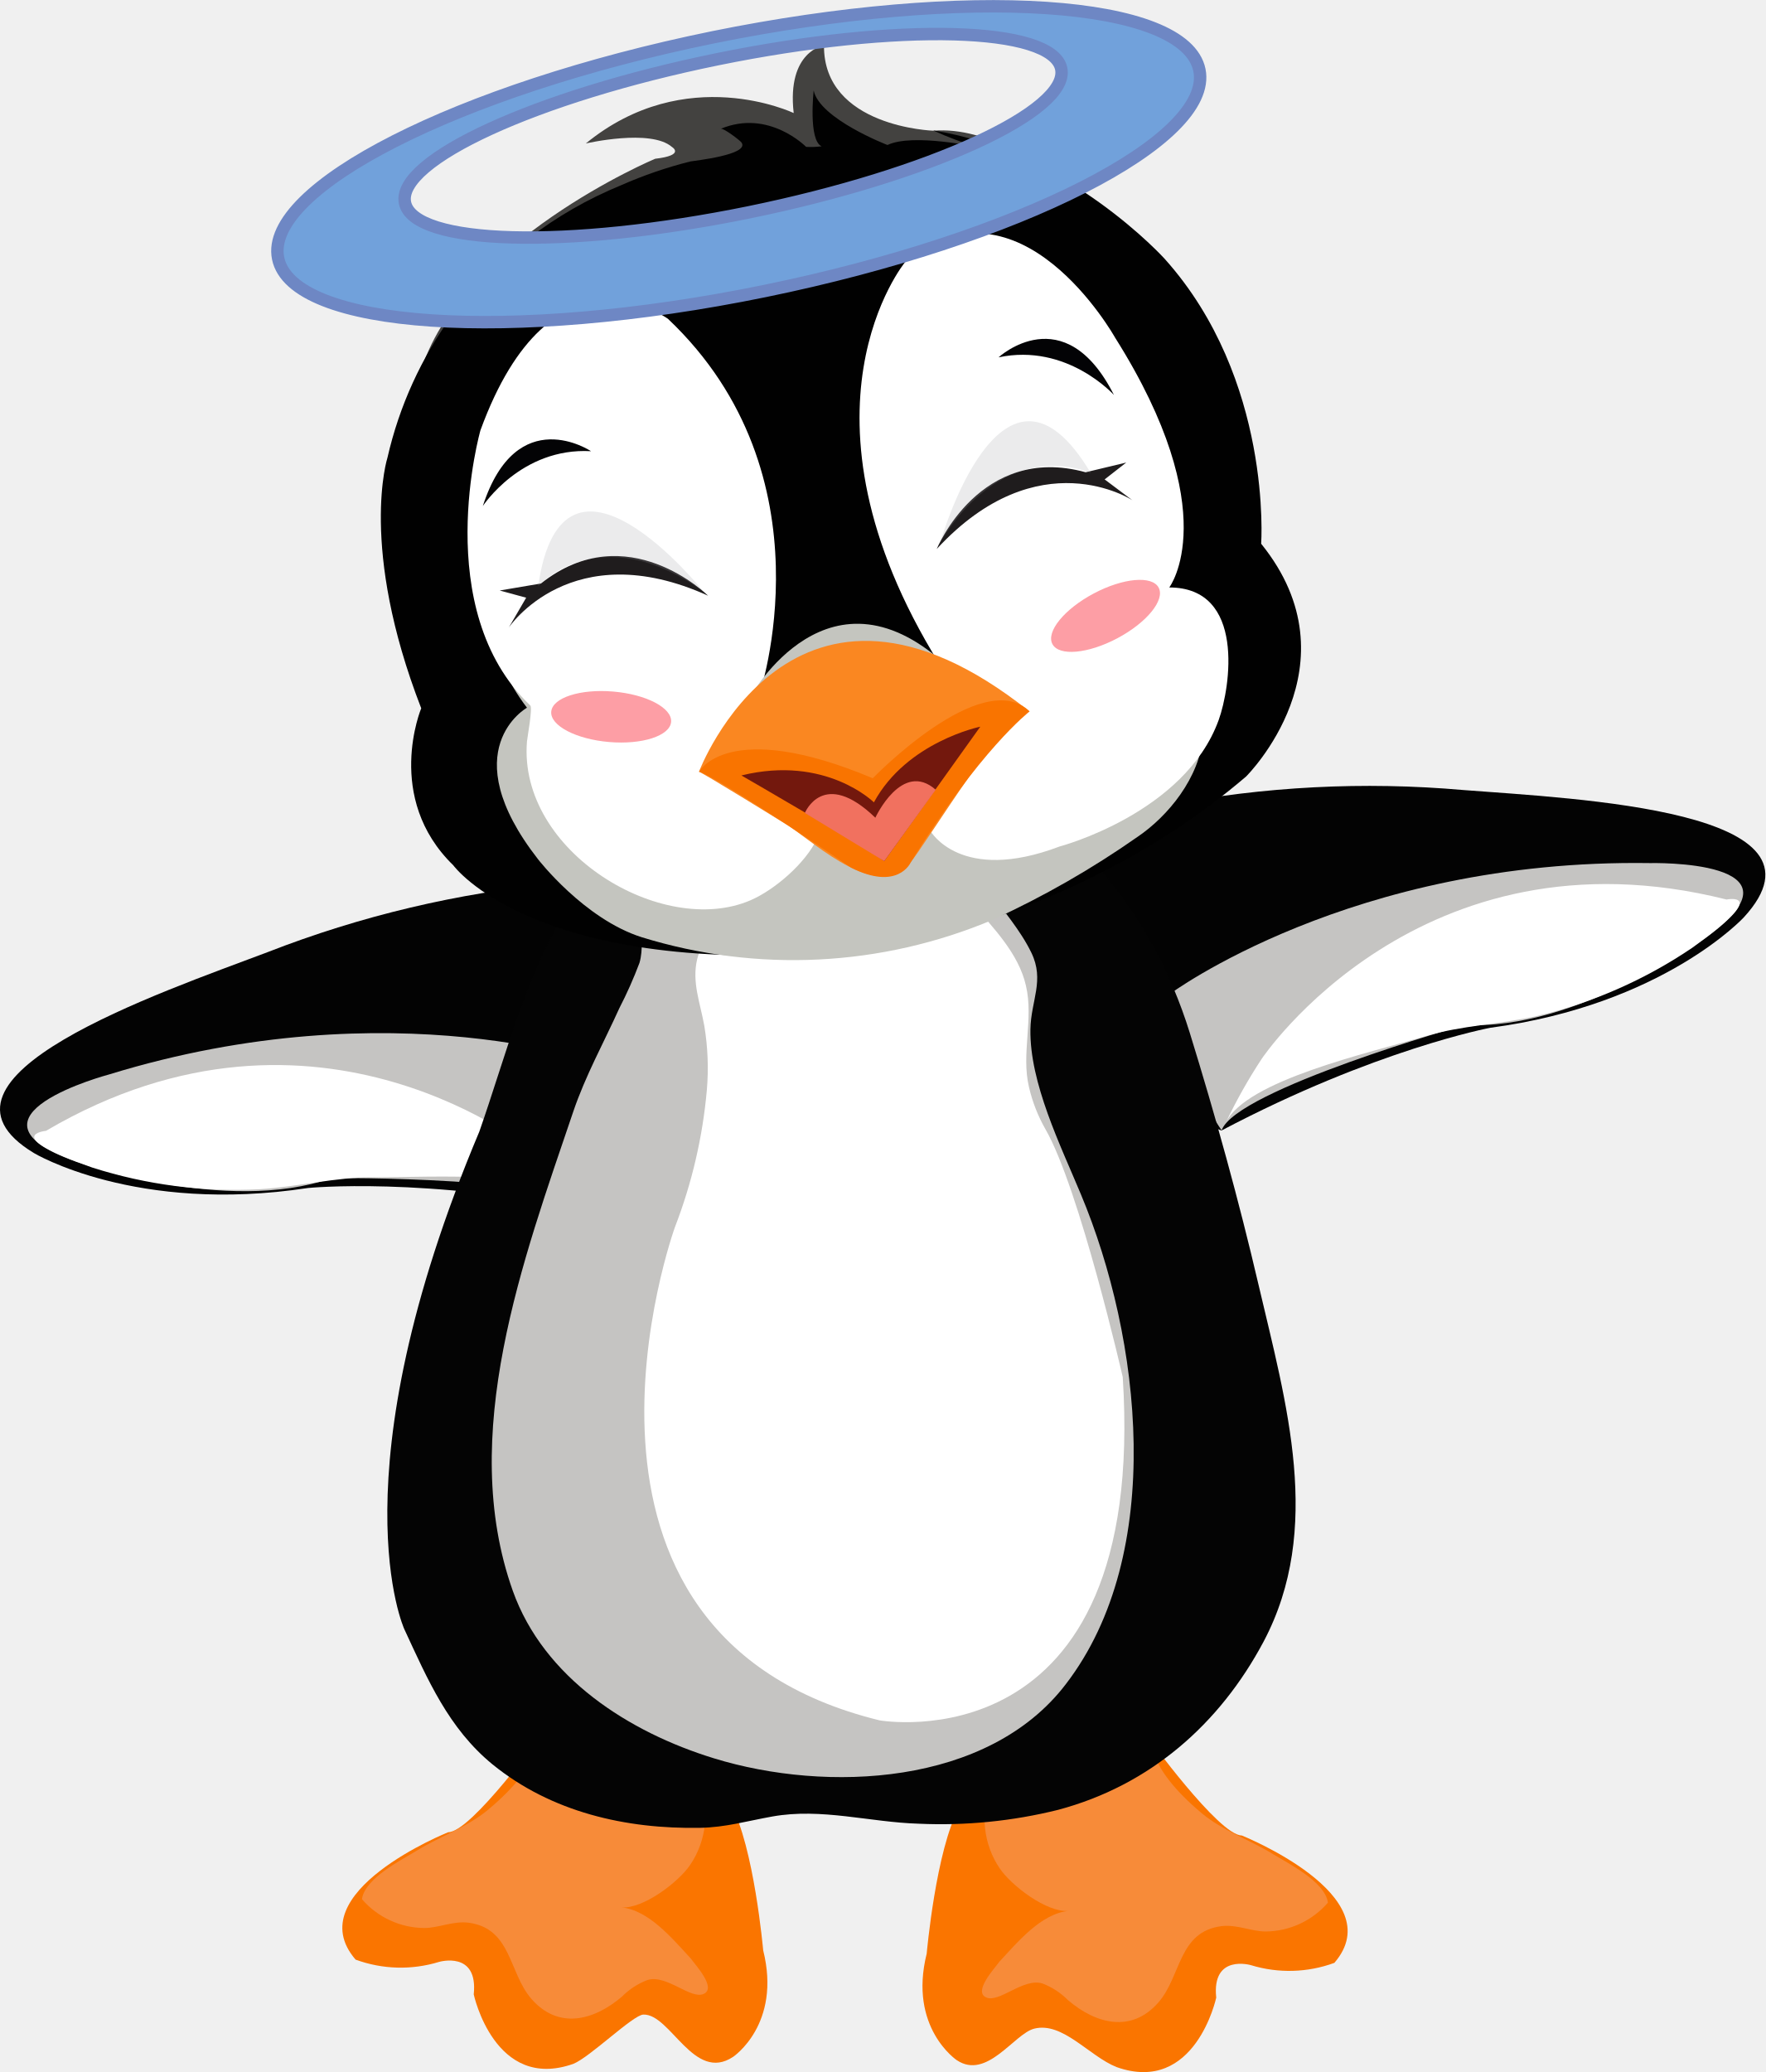
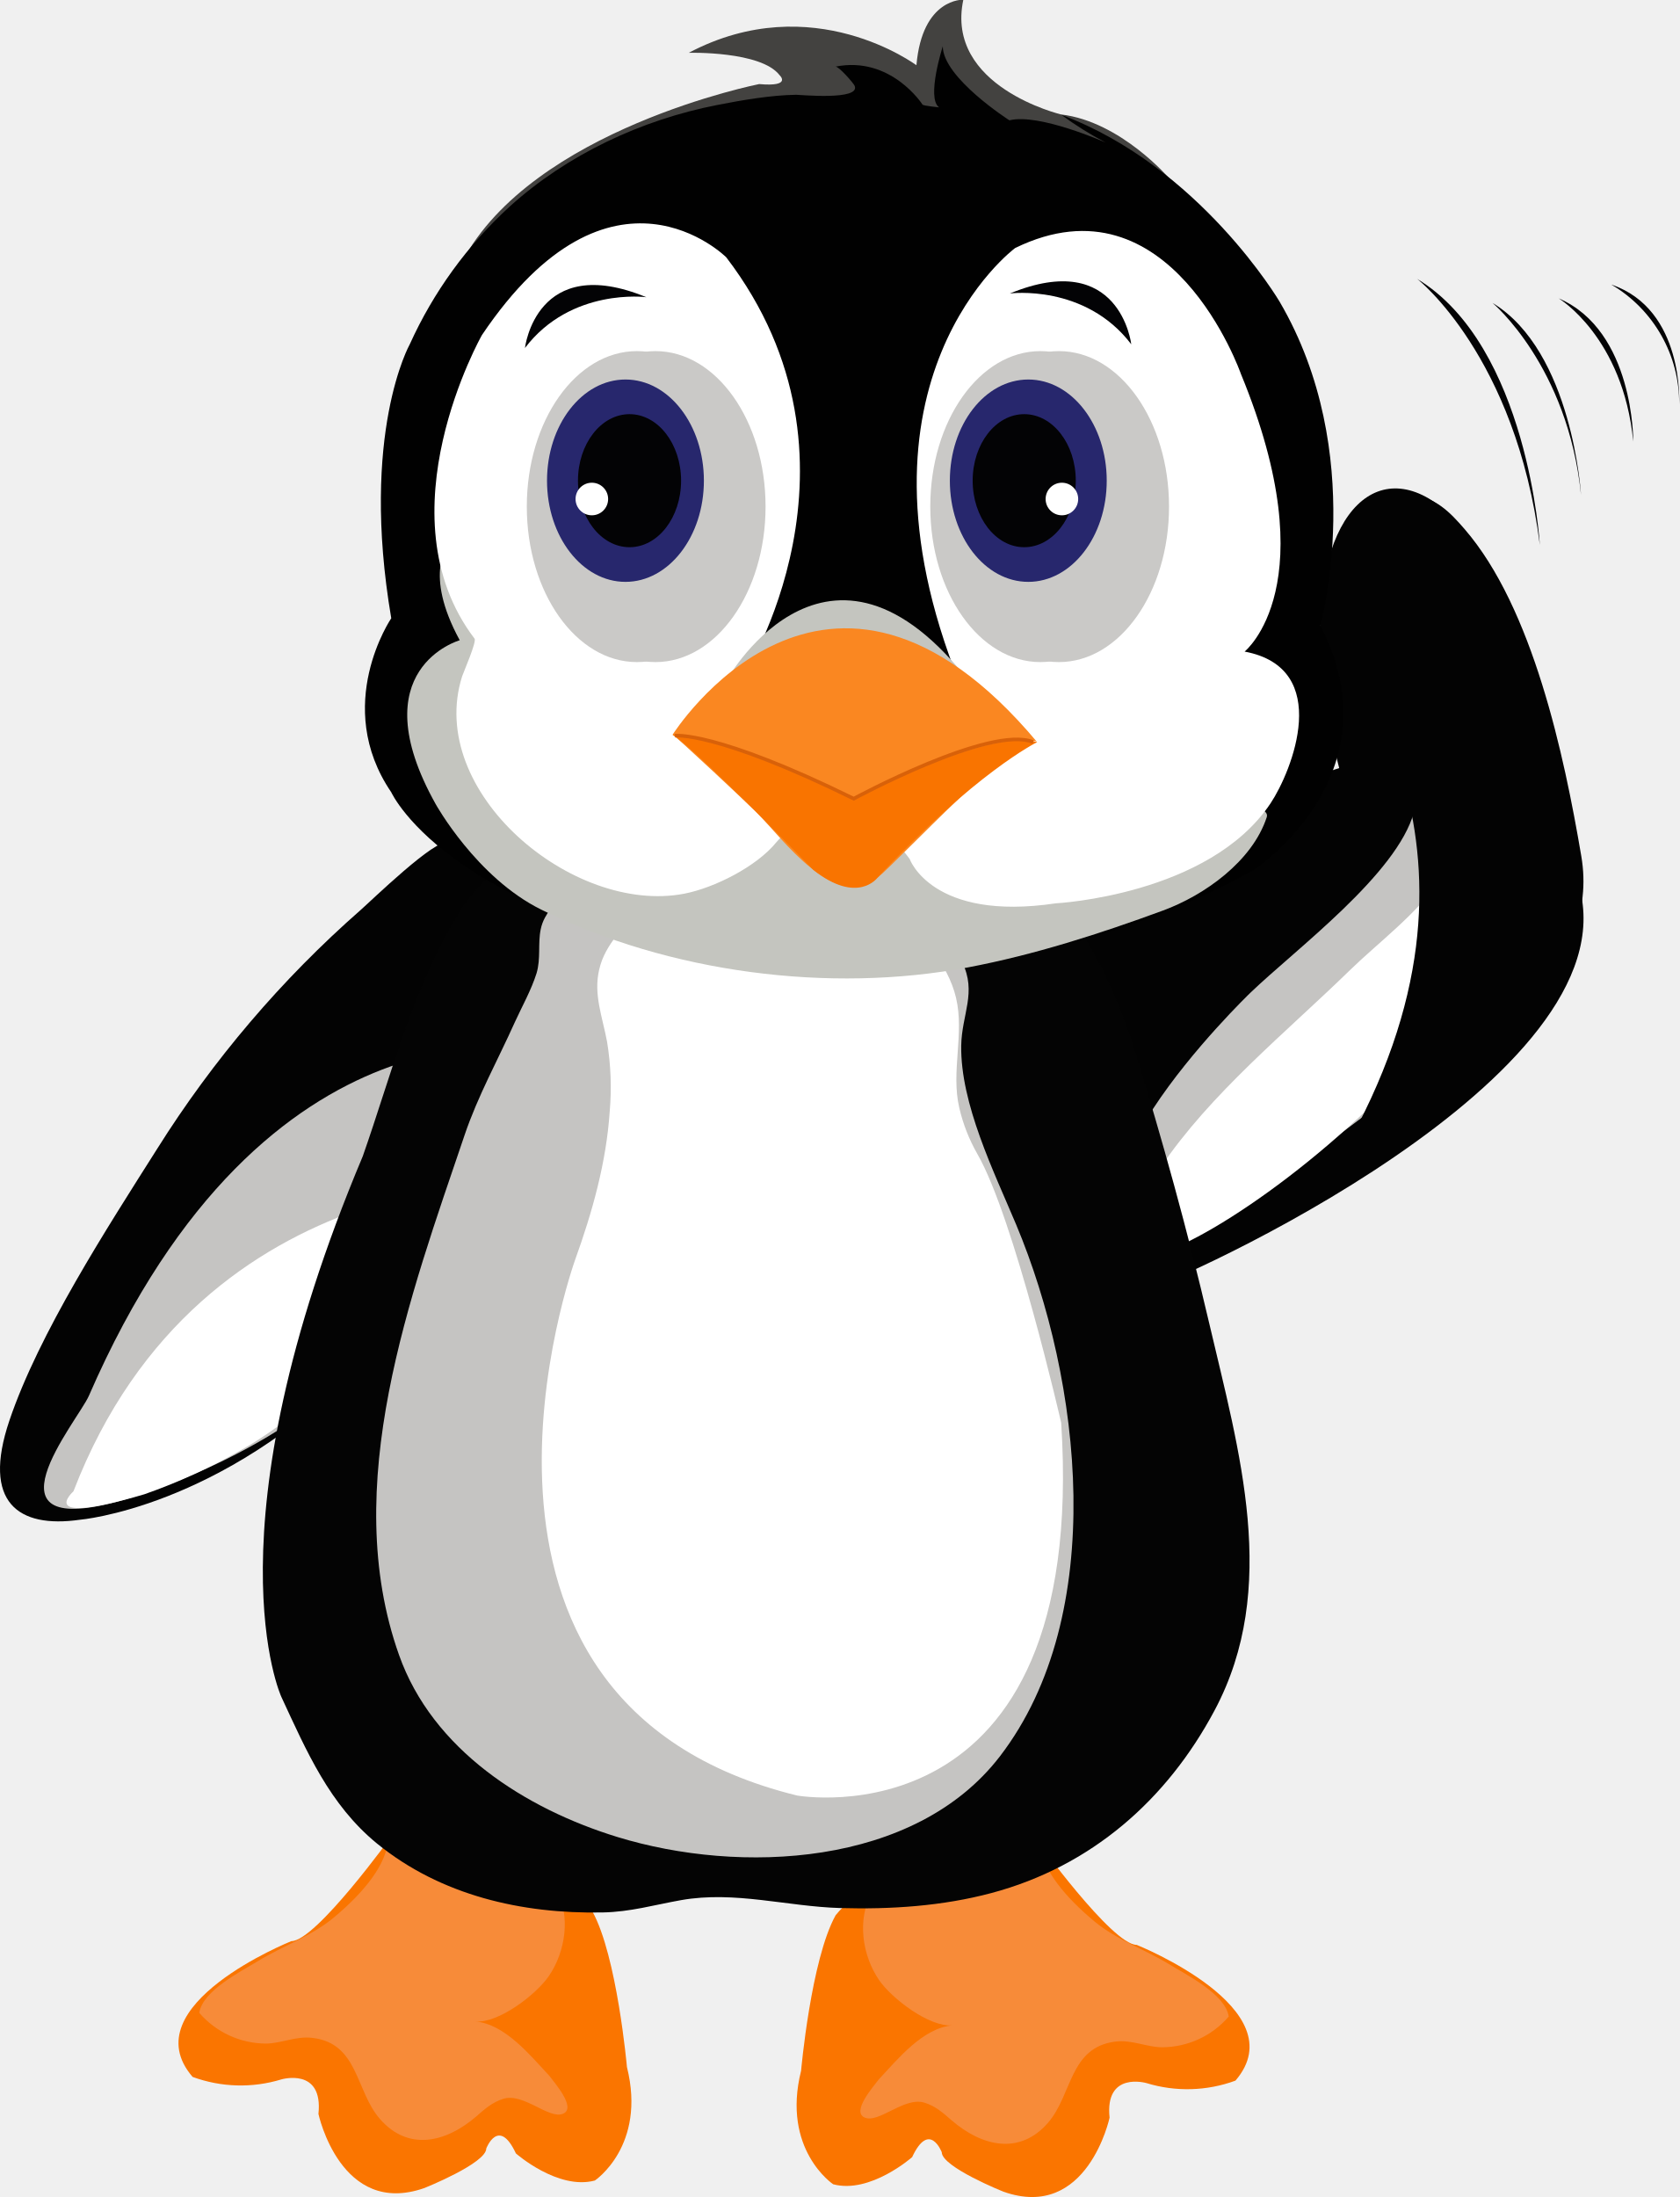
- <svg xmlns="http://www.w3.org/2000/svg" viewBox="0 0 244.77 287.24">
+ <svg xmlns="http://www.w3.org/2000/svg" viewBox="0 0 453.67 593.44">
  <defs>
-     <style>.cls-1{fill:#fa7500;}.cls-2{fill:#f78b39;}.cls-3{fill:#030303;}.cls-4{fill:#c5c4c2;}.cls-5{fill:#fff;}.cls-6{fill:#040404;}.cls-7{fill:#434240;}.cls-8{fill:#010101;}.cls-9{fill:#c4c5bf;}.cls-10{fill:#030305;}.cls-11{fill:#fa8721;}.cls-12{fill:#f97400;}.cls-13{fill:#73180d;}.cls-14{fill:#f1715f;}.cls-15{fill:#71a1db;stroke:#6e87c4;stroke-miterlimit:10;stroke-width:1.72px;}.cls-16{fill:#1f1c1d;}.cls-17{opacity:0.4;}.cls-18{fill:#f90d1e;}.cls-19{fill:#999ca1;opacity:0.2;}</style>
+     <style>.cls-1{fill:#fa7500;}.cls-2{fill:#f78b39;}.cls-3{fill:#030303;}.cls-4{fill:#c5c4c2;}.cls-5{fill:#fff;}.cls-6{fill:#040404;}.cls-7{fill:#030305;}.cls-8{fill:#434240;}.cls-9{fill:#010101;}.cls-10{fill:#c4c5bf;}.cls-11{fill:#cac9c7;}.cls-12{fill:#27276d;}.cls-13{fill:#fa8721;}.cls-14{fill:#f97400;}.cls-15{fill:none;stroke:#d86109;stroke-miterlimit:10;stroke-width:0.97px;}</style>
  </defs>
  <g id="Layer_2" data-name="Layer 2">
-     <g id="Layer_1-2" data-name="Layer 1">
-       <path class="cls-1" d="M75.31,240.15S65.35,254,62.14,254c0,0-20.87,8.35-12.84,17.66a18.12,18.12,0,0,0,11.56.32s5.46-1.61,4.82,4.5c0,0,2.89,13.49,13.81,9.63,2.31-.93,8.28-6.78,9.7-6.83,3.77-.13,7,9.48,12.45,5.86,0,0,6.74-4.5,4.17-14.77,0,0-1.28-14.45-4.5-20.23C101.31,250.11,91.36,237.58,75.31,240.15Z" />
-       <path class="cls-2" d="M74.66,240.31s.94,3.95-7,10.58c-2.89,2.41-6.63,3.67-9.84,5.64-2.2,1.35-7.22,3.83-7.64,6.75a11.53,11.53,0,0,0,8.62,4c2,0,4-1,6.14-.74,6,.78,5.55,6.9,8.74,10.57,3.7,4.25,8.61,3.05,12.55-.32a10,10,0,0,1,3.53-2.3c2.65-.83,6,2.75,7.81,1.92s-1.16-4-1.82-4.93c-2.5-2.68-5.8-6.72-9.64-7.06,3.07.26,8-3.55,9.57-5.88,2.21-3.21,2.9-7.87,1-11.38-1.7-3.12-6.76-5.85-10-6.92C82.82,238.94,78.53,239.47,74.66,240.31Z" />
-       <path class="cls-1" d="M159,240.64s10,13.81,13.16,13.81c0,0,20.87,8.35,12.84,17.66a18.12,18.12,0,0,1-11.56.32s-5.46-1.61-4.82,4.5c0,0-2.89,13.49-13.81,9.63-3.83-1.53-7.47-6.32-11.42-5.33-2.77.69-6.55,7.17-10.74,4.37,0,0-6.74-4.5-4.17-14.77,0,0,1.28-14.45,4.5-20.23C133,250.59,142.93,238.07,159,240.64Z" />
-       <path class="cls-2" d="M159.63,240.8s-.94,3.95,7,10.58c2.88,2.41,6.63,3.67,9.84,5.64,2.2,1.35,7.22,3.83,7.64,6.74a11.53,11.53,0,0,1-8.62,4c-2,0-4-1-6.14-.74-6,.78-5.55,6.91-8.74,10.57-3.7,4.25-8.61,3.05-12.55-.32a10,10,0,0,0-3.53-2.3c-2.65-.83-6,2.75-7.81,1.93s1.16-4,1.82-4.93c2.5-2.68,5.8-6.72,9.64-7.06-3.07.26-8-3.55-9.57-5.89-2.21-3.21-2.9-7.87-1-11.38,1.7-3.12,6.76-5.85,10-6.92C151.46,239.42,155.75,240,159.63,240.8Z" />
-       <path class="cls-3" d="M148,115.29c.14-1.3,12.21-3.36,13.59-3.64a148.88,148.88,0,0,1,41.28-2.13c15.79,1.22,52.58,2.8,38.89,17.66,0,0-11.14,12.1-35.14,15.3,0,0-15.95,3-37.26,14.24C169.38,156.71,144.37,148.72,148,115.29Z" />
-       <path class="cls-4" d="M162.06,137.89s25.27-18.87,66.7-18.24c0,0,22.82-.56,7.8,10.28,0,0-17.93,13-33.46,12.15,0,0-31.78,9-33.73,14.62C169.38,156.71,160.9,144.42,162.06,137.89Z" />
-       <path class="cls-5" d="M174.93,146.78S196.81,114,239.37,124.7c0,0,6.38-1.25-4.75,6.69a65.19,65.19,0,0,1-21.45,9.44c-5.19,1.17-10.52,1.32-15.49,2.8-8,2.38-24.91,6.13-27.73,12A72.87,72.87,0,0,1,174.93,146.78Z" />
-       <path class="cls-3" d="M91.38,122.15c-.5-1.21-12.66.2-14.07.31A148.91,148.91,0,0,0,37.09,132c-14.81,5.6-49.69,17.41-32.38,27.85,0,0,14.08,8.49,38,4.84,0,0,16.14-1.61,39.75,3.23C82.48,167.9,104.25,153.22,91.38,122.15Z" />
-       <path class="cls-4" d="M84.23,147.78s-29.54-11-69.14,1.18c0,0-22.06,5.86-4.61,12.05,0,0,20.86,7.47,35.52,2.3,0,0,33-.25,36.47,4.59C82.48,167.9,87.17,153.72,84.23,147.78Z" />
-       <path class="cls-5" d="M74.37,159.92s-30.2-25.38-68-3.15c0,0-6.48.59,6.43,5.09a65.18,65.18,0,0,0,23.24,3c5.31-.33,10.46-1.68,15.66-1.65,8.33,0,25.64-1.09,30,3.79A73,73,0,0,0,74.37,159.92Z" />
-       <path class="cls-6" d="M78.67,125.89l.14-.22c2.65-4.22,6.47-7.11,10.38-10.09,11.71-8.94,26.24-15.32,41-10.26,17.39,5.94,29.47,20.74,34.77,37.88,3.56,11.52,6.78,23.14,9.52,34.88,3.85,16.46,9,33.86.7,49.51-6.1,11.45-15.76,19.92-28.49,23.31a67.4,67.4,0,0,1-19.31,1.92c-6.79-.2-13.48-2.22-20.3-1-3.43.61-6.5,1.51-10,1.57-10.31.19-20.64-2.17-28.79-8.79-6.11-5-9-11.78-12.23-18.74,0,0-9.76-21.14,10.4-69C70.07,146.57,72.87,135.22,78.67,125.89Z" />
-       <path class="cls-4" d="M89.19,127.84a5.36,5.36,0,0,1,.54-1.5c3.08-5.59,12.37-10.36,17.94-12.7,7.06-3,15.15-3.24,21.61,1.33a32.94,32.94,0,0,1,7.81,8.42c2,2.88,4.36,5.51,5.9,8.68,1.87,3.85-.07,6.65-.13,10.64-.12,7.42,4.17,16.06,7,22.86,8.34,19.91,11.85,49.74-2.08,67.89C137,247.6,114.58,248.55,99,243.76c-11.79-3.62-23.61-11.15-27.91-23.24-7.66-21.57,1.43-45.87,8.38-66.39,1.69-5,4.24-9.59,6.41-14.39a58.13,58.13,0,0,0,2.78-6.26C89.22,131.58,88.8,129.67,89.19,127.84Z" />
-       <path class="cls-5" d="M96.65,133c-.74,3.16.42,6,1,9.22A35.7,35.7,0,0,1,98,151.1a69.89,69.89,0,0,1-4.42,19s-20.46,56.42,28.36,68.39c0,0,37.19,6.62,33.72-47.59,0,0-6-26.16-10.71-34.35a21.64,21.64,0,0,1-2.29-5.85c-1.1-4.64.67-9.43-.42-14.05-1-4.46-4.57-8.09-7.49-11.44-6-6.9-14.24-11.11-23.31-7.29a24.63,24.63,0,0,0-8.54,6.31c-1.93,2.12-4.72,4.64-5.87,7.58A8.87,8.87,0,0,0,96.65,133Z" />
-       <path class="cls-7" d="M81.22,19.89s9-2.09,11.95.49c0,0,1.89,1.14-2.34,1.63,0,0-27.22,11.42-32.62,29.85,0,0,48.43-36.64,86.4-28.47,0,0-7.54-5.91-15.2-5.27,0,0-15.27-.48-15.17-11.84,0,0-5.18.8-4.2,9.39C110,15.66,95.08,8.53,81.22,19.89Z" />
-       <path class="cls-8" d="M99.92,17.86c.38-.16,2.67,1.6,2.88,1.89,1.21,1.71-6.63,2.54-7.08,2.63a59.92,59.92,0,0,0-9.59,3.29,55.88,55.88,0,0,0-23.41,18,53.92,53.92,0,0,0-9,19.77s-4,12.39,4.68,34.75c0,0-5.19,12.4,4.45,21.77,0,0,11.42,15.76,55.26,11.88,0,0,29.38-2.62,54.65-24.19,0,0,15.65-15.5,2.09-32.27,0,0,1.62-22.77-13.37-39.49,0,0-13.41-14.87-32.1-17.81a43.29,43.29,0,0,0,6.27,2.34s-9.09-2-12.61-.32c0,0-9.42-3.62-10.23-7.56,0,0-.76,6.91,1.1,7.74a11.43,11.43,0,0,1-2.15.08S106.58,15.07,99.92,17.86Z" />
-       <path class="cls-9" d="M69.38,86.34s-2.14,4.12,3.68,11.77c0,0-10.33,5.79,1.53,21,0,0,6.38,8.27,14.36,10.81a71.16,71.16,0,0,0,48.71-2.42A127.39,127.39,0,0,0,157.73,116c4.19-2.84,8.61-8.18,9.07-14,.48-6-60.7,14.85-65.11,12.07S69.75,93.38,69.38,86.34Z" />
-       <path class="cls-5" d="M105.25,96.38S115.63,66,92.61,44.2c0,0-16.09-11.67-26,15.45,0,0-7.08,24.85,6.91,38.15.35.32-.42,4.48-.46,5-1.24,15.27,18.78,27.28,31,22,3.31-1.43,7.62-5.1,9.25-8.59,0,0,5.23-11.2,15.7-1,0,0,4.15,7.35,17.89,2.14,0,0,17.36-4.57,22.06-17.53,1.63-4.51,3.76-18.38-6.85-18.38,0,0,7.84-10.29-7.52-34.65,0,0-13.22-23.6-29.1-10.46,0,0-17,20.6,4.75,55.72C130.22,92,122.82,109.92,105.25,96.38Z" />
-       <path class="cls-10" d="M138.44,49.54s9.11-8.4,16,5.21C154.42,54.75,147.95,47.52,138.44,49.54Z" />
-       <path class="cls-10" d="M81.94,62.55s-10.29-6.9-15,7.6C66.95,70.16,72.24,62,81.94,62.55Z" />
-       <circle class="cls-5" cx="85.62" cy="90.74" r="1.89" transform="translate(-16.43 18.97) rotate(-11.54)" />
-       <path class="cls-9" d="M104,96.65S115,76.53,131.89,92.87C131.89,92.87,115.47,102.26,104,96.65Z" />
-       <path class="cls-11" d="M96.9,107s13-34.49,45.81-8.39c-2.12-1.68-14.57,18.76-16.52,21-4.56,5.32-12.68-2.34-16.81-5.09C108.55,114,97,106.85,96.9,107Z" />
-       <path class="cls-12" d="M121,107.89s15.14-15.64,21.75-9.27c0,0-7,5.4-16.52,21,0,0-1.79,3.93-8.24.66,0,0-17.66-12.07-21.05-13.31C96.9,107,100.9,99.44,121,107.89Z" />
-       <path class="cls-13" d="M102.79,107.5s17,9.8,19.8,11.88l13.32-18.64s-10.19,2.08-14.75,10.49C121.16,111.23,114.51,104.62,102.79,107.5Z" />
-       <path class="cls-14" d="M121.36,113.36s3.68-8,8.37-3.88l-7.14,9.9-11-6.68S114.14,106.39,121.36,113.36Z" />
-       <path class="cls-15" d="M98.86,5.17C63.57,12.38,36.58,26.1,38.56,35.81S70.76,47.56,106,40.35s62.28-20.92,60.29-30.64S134.14-2,98.86,5.17Zm5,24.26C78.69,34.57,57.35,34,56.15,28.11s18.2-14.77,43.32-19.9,46.46-4.54,47.66,1.32S128.94,24.3,103.81,29.44Z" />
-       <path class="cls-16" d="M69.28,81.86l3.67,1L70.54,87s8.66-13,27.63-4.42c0,0-11.25-11.15-23.17-1.69Z" />
-       <path class="cls-16" d="M156.15,64.12l-3,2.34L157,69.35S144,60.8,129.87,76.11c0,0,6-14.67,20.65-10.64Z" />
-       <g class="cls-17">
-         <ellipse class="cls-18" cx="153.28" cy="85.37" rx="8.34" ry="3.51" transform="translate(-22.14 81.9) rotate(-27.98)" />
-         <ellipse class="cls-18" cx="84.73" cy="99.37" rx="3.51" ry="8.34" transform="translate(-21.51 175.3) rotate(-85.1)" />
-       </g>
-       <path class="cls-19" d="M74.61,81.28S83,71.69,97.52,82C97.52,82,78,57.53,74.61,81.28Z" />
-       <path class="cls-19" d="M151.25,65.61S139.79,60,130.39,75.1C130.39,75.1,139,45,151.25,65.61Z" />
+     <g id="Layer_3" data-name="Layer 3">
+       <path class="cls-1" d="M106,495.67S85.36,524.33,78.7,524.33c0,0-43.33,17.33-26.67,36.67a37.63,37.63,0,0,0,24,.67s11.33-3.33,10,9.33c0,0,6,28,28.67,20,0,0,16.67-6.67,16.67-10.67,0,0,3.33-8.67,8,1.33,0,0,11.33,10,21.33,7.33,0,0,14-9.33,8.67-30.67,0,0-2.67-30-9.33-42C160,516.33,139.36,490.33,106,495.67Z" />
+       <path class="cls-2" d="M104.7,496s2,8.2-14.58,22c-6,5-13.76,7.62-20.42,11.71-4.56,2.8-15,8-15.86,14A23.94,23.94,0,0,0,71.75,552c4.2,0,8.2-2.12,12.75-1.53C96.87,552,96,564.76,102.64,572.36c7.67,8.83,17.88,6.34,26-.66,2.29-2,4.34-3.85,7.33-4.78,5.5-1.72,12.38,5.71,16.2,4,3.59-1.61-2.4-8.36-3.79-10.24-5.2-5.56-12-14-20-14.65,6.37.55,16.54-7.38,19.86-12.22,4.58-6.66,6-16.34,2-23.64-3.54-6.48-14-12.15-20.73-14.37C121.64,493.15,112.73,494.26,104.7,496Z" />
+       <path class="cls-1" d="M279.76,496.67s20.67,28.67,27.33,28.67c0,0,43.33,17.33,26.67,36.67a37.63,37.63,0,0,1-24,.67s-11.33-3.33-10,9.33c0,0-6,28-28.67,20,0,0-16.67-6.67-16.67-10.67,0,0-3.33-8.67-8,1.33,0,0-11.33,10-21.33,7.33,0,0-14-9.33-8.67-30.67,0,0,2.67-30,9.33-42C225.76,517.33,246.43,491.33,279.76,496.67Z" />
+       <path class="cls-2" d="M281.09,497s-2,8.2,14.58,22c6,5,13.76,7.62,20.42,11.71,4.56,2.8,15,8,15.86,14A23.94,23.94,0,0,1,314,553c-4.2,0-8.2-2.12-12.75-1.53-12.37,1.61-11.53,14.34-18.14,21.94-7.67,8.83-17.88,6.34-26-.66-2.3-2-4.34-3.85-7.33-4.78-5.5-1.72-12.38,5.71-16.21,4-3.59-1.61,2.4-8.36,3.79-10.24,5.2-5.56,12-14,20-14.65-6.37.55-16.54-7.38-19.86-12.22-4.58-6.66-6-16.34-2-23.64,3.54-6.48,14-12.15,20.73-14.37C264.15,494.15,273.06,495.26,281.09,497Z" />
+       <path class="cls-3" d="M307.7,349c2.74.78,126-53,119.88-104.68-18.39-155.23-90.92-132-65.79-36.86,0,0-51.84,16.23-90.09,47.54C271.7,255,242,330.41,307.7,349Z" />
+       <path class="cls-4" d="M315.62,337.72c1.69.39,106-68.69,106-89.76,0-27.68-4-71.14-22.13-93.73C384.13,135.1,375,153,374.82,170.3c-.18,15.73,11.35,33.61,7.19,49-4.56,16.84-32.07,37.17-44.19,48.84C337.77,268.17,275.11,328.5,315.62,337.72Z" />
+       <path class="cls-5" d="M305.7,338c6,13.55,128.79-71.35,107.9-135.72-2.86-8.82-7.26-29.67-17.28-33.33-13.21-4.82-6.35,15.17-5.55,23.19,1.37,13.67,5.84,33.21-2,45.65-5.44,8.6-16.69,17.06-24,24.19-17.32,16.89-37.75,33.31-51.36,53.54C303.59,330.09,302.72,331.23,305.7,338Z" />
+       <path class="cls-3" d="M359.66,161c1.23,18.81,51.07,67.26,2.74,151.07-2.85,4.94,49.61-39.25,51.41-41.47,9.58-11.78,16-24.06,13.38-39.39-4.62-27.23-13.08-67-31.55-88.33-3.91-4.52-8-8.78-14.37-9C378.56,133.74,358.1,137,359.66,161Z" />
+       <path class="cls-3" d="M120.91,227.7c-2.91-1.65-21,15.95-23.48,18.1a293.5,293.5,0,0,0-55,64.56C29,331.58,10.52,360.08,2.53,383.74c-7.47,22.13,2.42,29.13,19,26.77,0,0,38-3.12,75.55-41.32,0,0,26.59-24.21,76.25-46.53C173.34,322.65,190.49,267.24,120.91,227.7Z" />
+       <path class="cls-4" d="M146.4,283.75S72.11,266.4,24,377.05c-3,6.8-30.89,39.74,9.74,28,0,0,48.66-13.91,67.26-42.66,0,0,59-44,72.39-39.74C173.34,322.65,160.57,290.68,146.4,283.75Z" />
+       <path class="cls-5" d="M146.84,318.83s-92.22-6.35-127,84c0,0-10.75,9.62,19.17.79a155.83,155.83,0,0,0,26.44-12.12c18.83-10.63,35.89-30,54.32-43,14.82-10.38,35.61-26.43,50.76-26.32C170.58,322.2,155,319,146.84,318.83Z" />
+       <path class="cls-6" d="M123.83,246.87l.3-.47c5.61-8.92,13.69-15,22-21.34,24.77-18.91,55.51-32.4,86.83-21.7,36.79,12.57,62.34,43.87,73.54,80.13,7.53,24.36,14.34,49,20.14,73.79,8.14,34.81,19.14,71.62,1.48,104.73-12.91,24.22-33.34,42.13-60.26,49.32-13.27,3.54-27.15,4.45-40.85,4.06-14.36-.41-28.52-4.7-43-2.14-7.25,1.29-13.75,3.2-21.23,3.33C141,517,119.12,512,101.89,498,89,487.46,82.84,473.06,76,458.33c0,0-20.65-44.71,22-146C105.64,290.62,111.57,266.62,123.83,246.87Z" />
+       <path class="cls-4" d="M146.08,251a11.35,11.35,0,0,1,1.16-3.17c6.51-11.82,26.16-21.91,38-26.87,14.94-6.29,32-6.86,45.71,2.82,6.65,4.71,11.93,11.13,16.52,17.8,4.19,6.09,9.23,11.67,12.48,18.36,4,8.15-.14,14.06-.27,22.5-.24,15.7,8.82,34,14.85,48.36,17.64,42.11,25.07,105.21-4.39,143.6-23,29.92-70.3,31.94-103.34,21.8-24.95-7.66-49.94-23.58-59-49.17-16.21-45.63,3-97,17.72-140.45,3.58-10.58,9-20.29,13.55-30.44,2-4.38,4.42-8.63,5.88-13.24C146.15,258.91,145.27,254.87,146.08,251Z" />
+       <path class="cls-5" d="M161.87,261.92c-1.58,6.68.88,12.72,2.14,19.51a75.75,75.75,0,0,1,.71,18.77c-.92,13.79-4.69,27.18-9.36,40.13,0,.1-43.29,119.34,60,144.67,0,0,78.67,14,71.33-100.67,0,0-12.67-55.33-22.67-72.67a45.87,45.87,0,0,1-4.85-12.37c-2.33-9.81,1.41-19.94-.88-29.73-2.21-9.43-9.66-17.1-15.84-24.19-12.74-14.6-30.12-23.5-49.3-15.42a52.11,52.11,0,0,0-18.07,13.34c-4.08,4.49-10,9.82-12.41,16A19.1,19.1,0,0,0,161.87,261.92Z" />
+     </g>
+     <g id="Layer_2-2" data-name="Layer 2">
+       <path class="cls-7" d="M427.12,133.65s-2.28-38.76-23.91-51.83C403.22,81.83,423.58,98.84,427.12,133.65Z" />
+       <path class="cls-7" d="M441.24,119.26s.25-29.91-20.14-38.66C421.1,80.61,438.46,91,441.24,119.26Z" />
+       <path class="cls-7" d="M453.65,109.24s1.46-25.69-18.34-32.37A37.22,37.22,0,0,1,453.65,109.24Z" />
+       <path class="cls-7" d="M416,147.19s-3.16-53.74-33.15-71.86C382.88,75.33,409.5,96.12,416,147.19Z" />
+       <path class="cls-8" d="M186.08,14.26s19.54-.53,24.55,6.07c0,0,3.43,3.17-5.54,2.38,0,0-61.25,12.14-80.26,48,0,0,115.9-55.44,191.13-22.44,0,0-13.13-15.43-29.27-17.35,0,0-31.45-7.46-26.44-31,0,0-11.09-.53-12.67,17.69C247.59,17.69,219.6-3.43,186.08,14.26Z" />
+       <path class="cls-9" d="M225.7,18c.85-.17,4.86,4.44,5.17,5.14,1.79,4.06-14.82,2.45-15.79,2.46-6.83.1-14.58,1.44-21.27,2.75-20.53,4-40.62,13.4-56.15,27.47A114.15,114.15,0,0,0,110.7,93s-13.5,24-5,74c0,0-16,23.5,0,47,0,0,17,37.5,109.5,48,0,0,62,7,123.5-27,0,0,39-25.5,18-66,0,0,13-46.5-11-87.5,0,0-21.5-36.5-59-50.5a91.53,91.53,0,0,0,12,7.5s-18-8-26-6c0,0-18-11.5-18-20,0,0-4.5,14-1,16.5,0,0-4.33-.43-4.48-.75C249.21,28.21,240.68,15,225.7,18Z" />
+       <path class="cls-10" d="M121.2,147s-7,7.63,3,25.94c0,0-27,7.63-6.5,44.26,0,0,11,19.84,28.5,28.49,34.5,17.05,77.85,22.72,115.4,15.6,17.9-3.4,35.52-9.06,52.61-15.35,11.18-4.11,24.1-13.3,28-25.18,4-12.21-149.5,5.09-158.5-2.54S118.7,161.71,121.2,147Z" />
+       <path class="cls-5" d="M200.7,183s37.5-58.5-4.5-113.5c0,0-31-31-66,21,0,0-27.5,48.5-2,82,.64.81-3,9.1-3.36,10.21-9.87,31.13,29.87,64.49,60,58.69,8.15-1.57,19.59-7.34,24.9-13.9,0,0,17-21,36,4.5,0,0,6,17,39.5,12,0,0,41.39-2.13,58-27,5.77-8.65,17-36.5-7-41,0,0,22.5-18-1-75,0,0-19-54.5-61-34,0,0-48,35.5-15,117.5C259.2,184.46,234.2,218.46,200.7,183Z" />
+       <path class="cls-10" d="M196.7,183.13s28.36-49.86,67.5,4.11C264.2,187.24,221.09,200.09,196.7,183.13Z" />
+       <path class="cls-7" d="M305.62,93s-3-26-32.8-13.72C272.82,79.26,293.17,76.62,305.62,93Z" />
+       <path class="cls-7" d="M141.82,94s3-26,32.8-13.72C174.62,80.26,154.27,77.62,141.82,94Z" />
+       <ellipse class="cls-11" cx="286.07" cy="136.84" rx="29.75" ry="42" />
+       <ellipse class="cls-11" cx="177.07" cy="136.84" rx="29.75" ry="42" />
+       <ellipse class="cls-12" cx="173.97" cy="129.84" rx="21.19" ry="27.33" />
+       <ellipse class="cls-7" cx="175.07" cy="129.84" rx="13.93" ry="17.97" />
+       <circle class="cls-5" cx="164.89" cy="134.79" r="4.4" />
+       <ellipse class="cls-12" cx="282.8" cy="129.84" rx="21.19" ry="27.33" />
+       <ellipse class="cls-7" cx="281.7" cy="129.84" rx="13.93" ry="17.97" />
+       <circle class="cls-5" cx="291.88" cy="134.79" r="4.4" />
+       <ellipse class="cls-11" cx="281.07" cy="136.84" rx="29.75" ry="42" />
+       <ellipse class="cls-11" cx="172.07" cy="136.84" rx="29.75" ry="42" />
+       <ellipse class="cls-12" cx="168.97" cy="129.84" rx="21.19" ry="27.33" />
+       <ellipse class="cls-7" cx="170.07" cy="129.84" rx="13.93" ry="17.97" />
+       <circle class="cls-5" cx="159.89" cy="134.79" r="4.4" />
+       <ellipse class="cls-12" cx="277.8" cy="129.84" rx="21.19" ry="27.33" />
+       <ellipse class="cls-7" cx="276.7" cy="129.84" rx="13.93" ry="17.97" />
+       <circle class="cls-5" cx="286.88" cy="134.79" r="4.4" />
+       <path class="cls-13" d="M181.7,198.46s41.51-66,98.5,2c-3.69-4.39-38.13,32.72-43.14,36.62-11.69,9.11-25.29-10.23-32.68-17.67C202.88,217.9,181.89,198.16,181.7,198.46Z" />
+       <path class="cls-14" d="M230.7,215.46s37.5-19,49.5-15c0,0-16.78,8.24-43.14,36.62,0,0-5.36,7.38-17.36-2.12,0,0-31.5-32.5-38-36.5C181.7,198.46,189.7,197,230.7,215.46Z" />
+       <path class="cls-15" d="M182.34,198.73s10.8-1.44,48.3,17c0,0,36.95-20,48.45-15.29" />
    </g>
  </g>
</svg>
